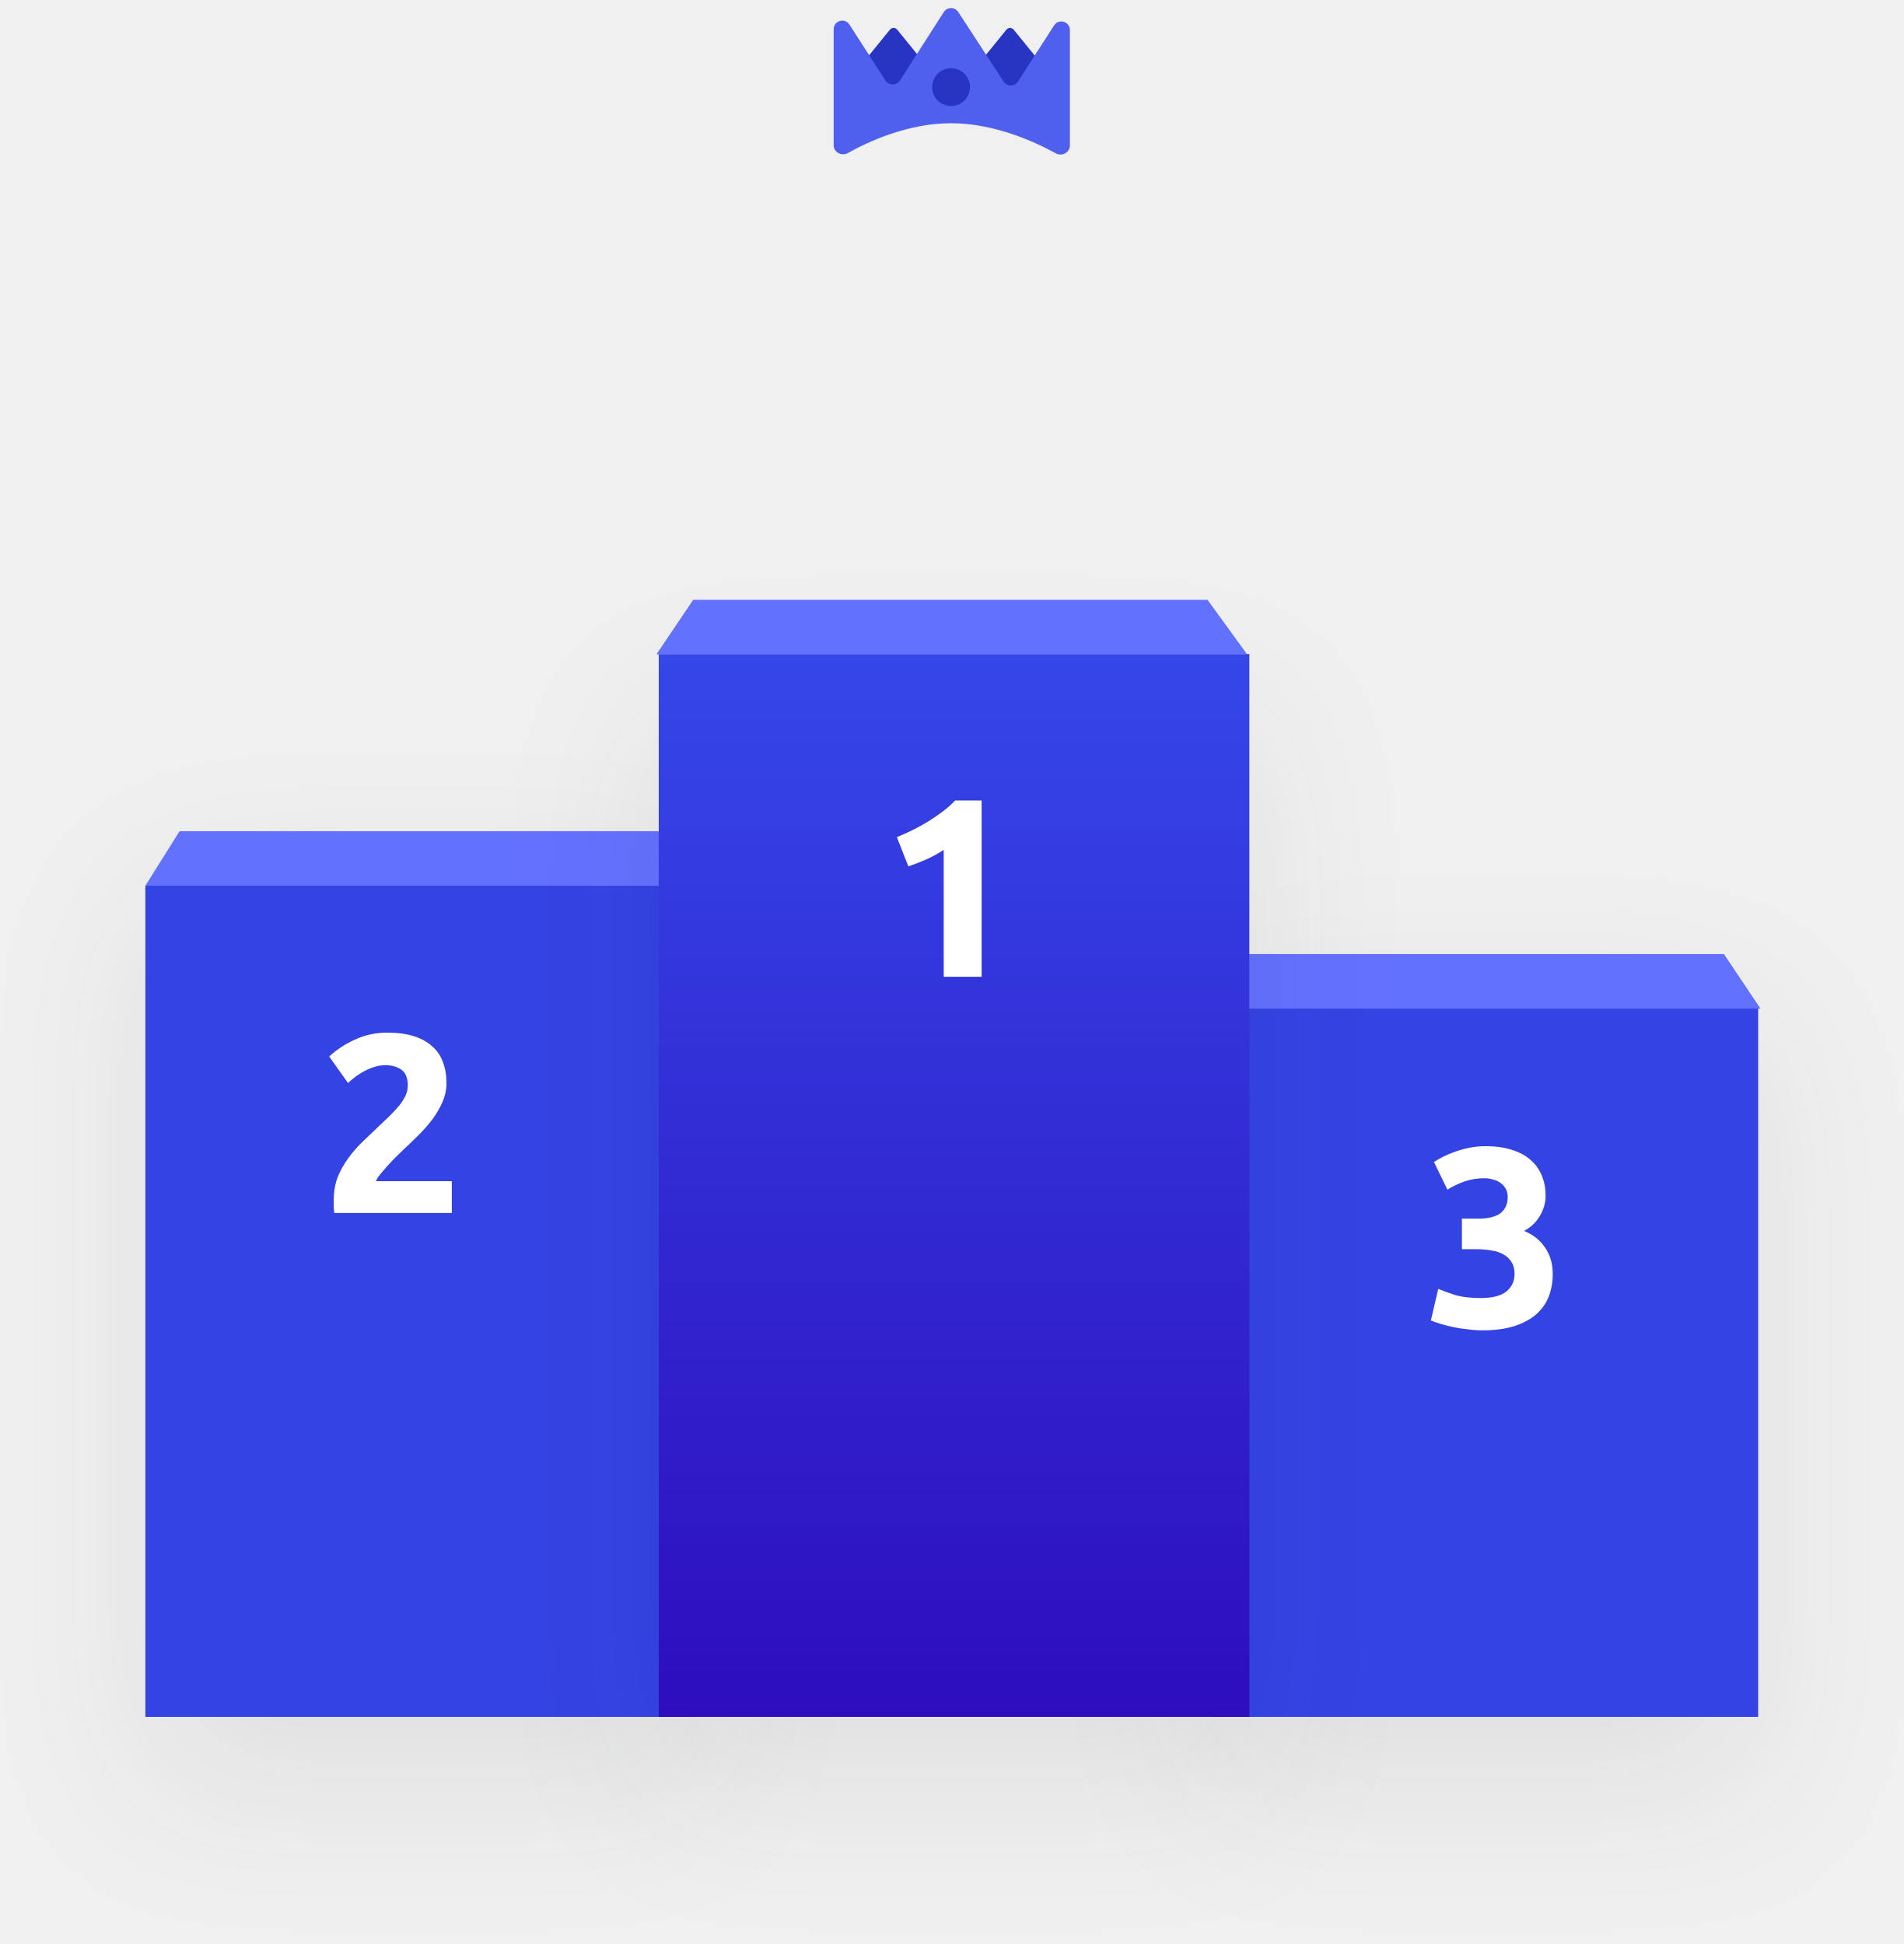
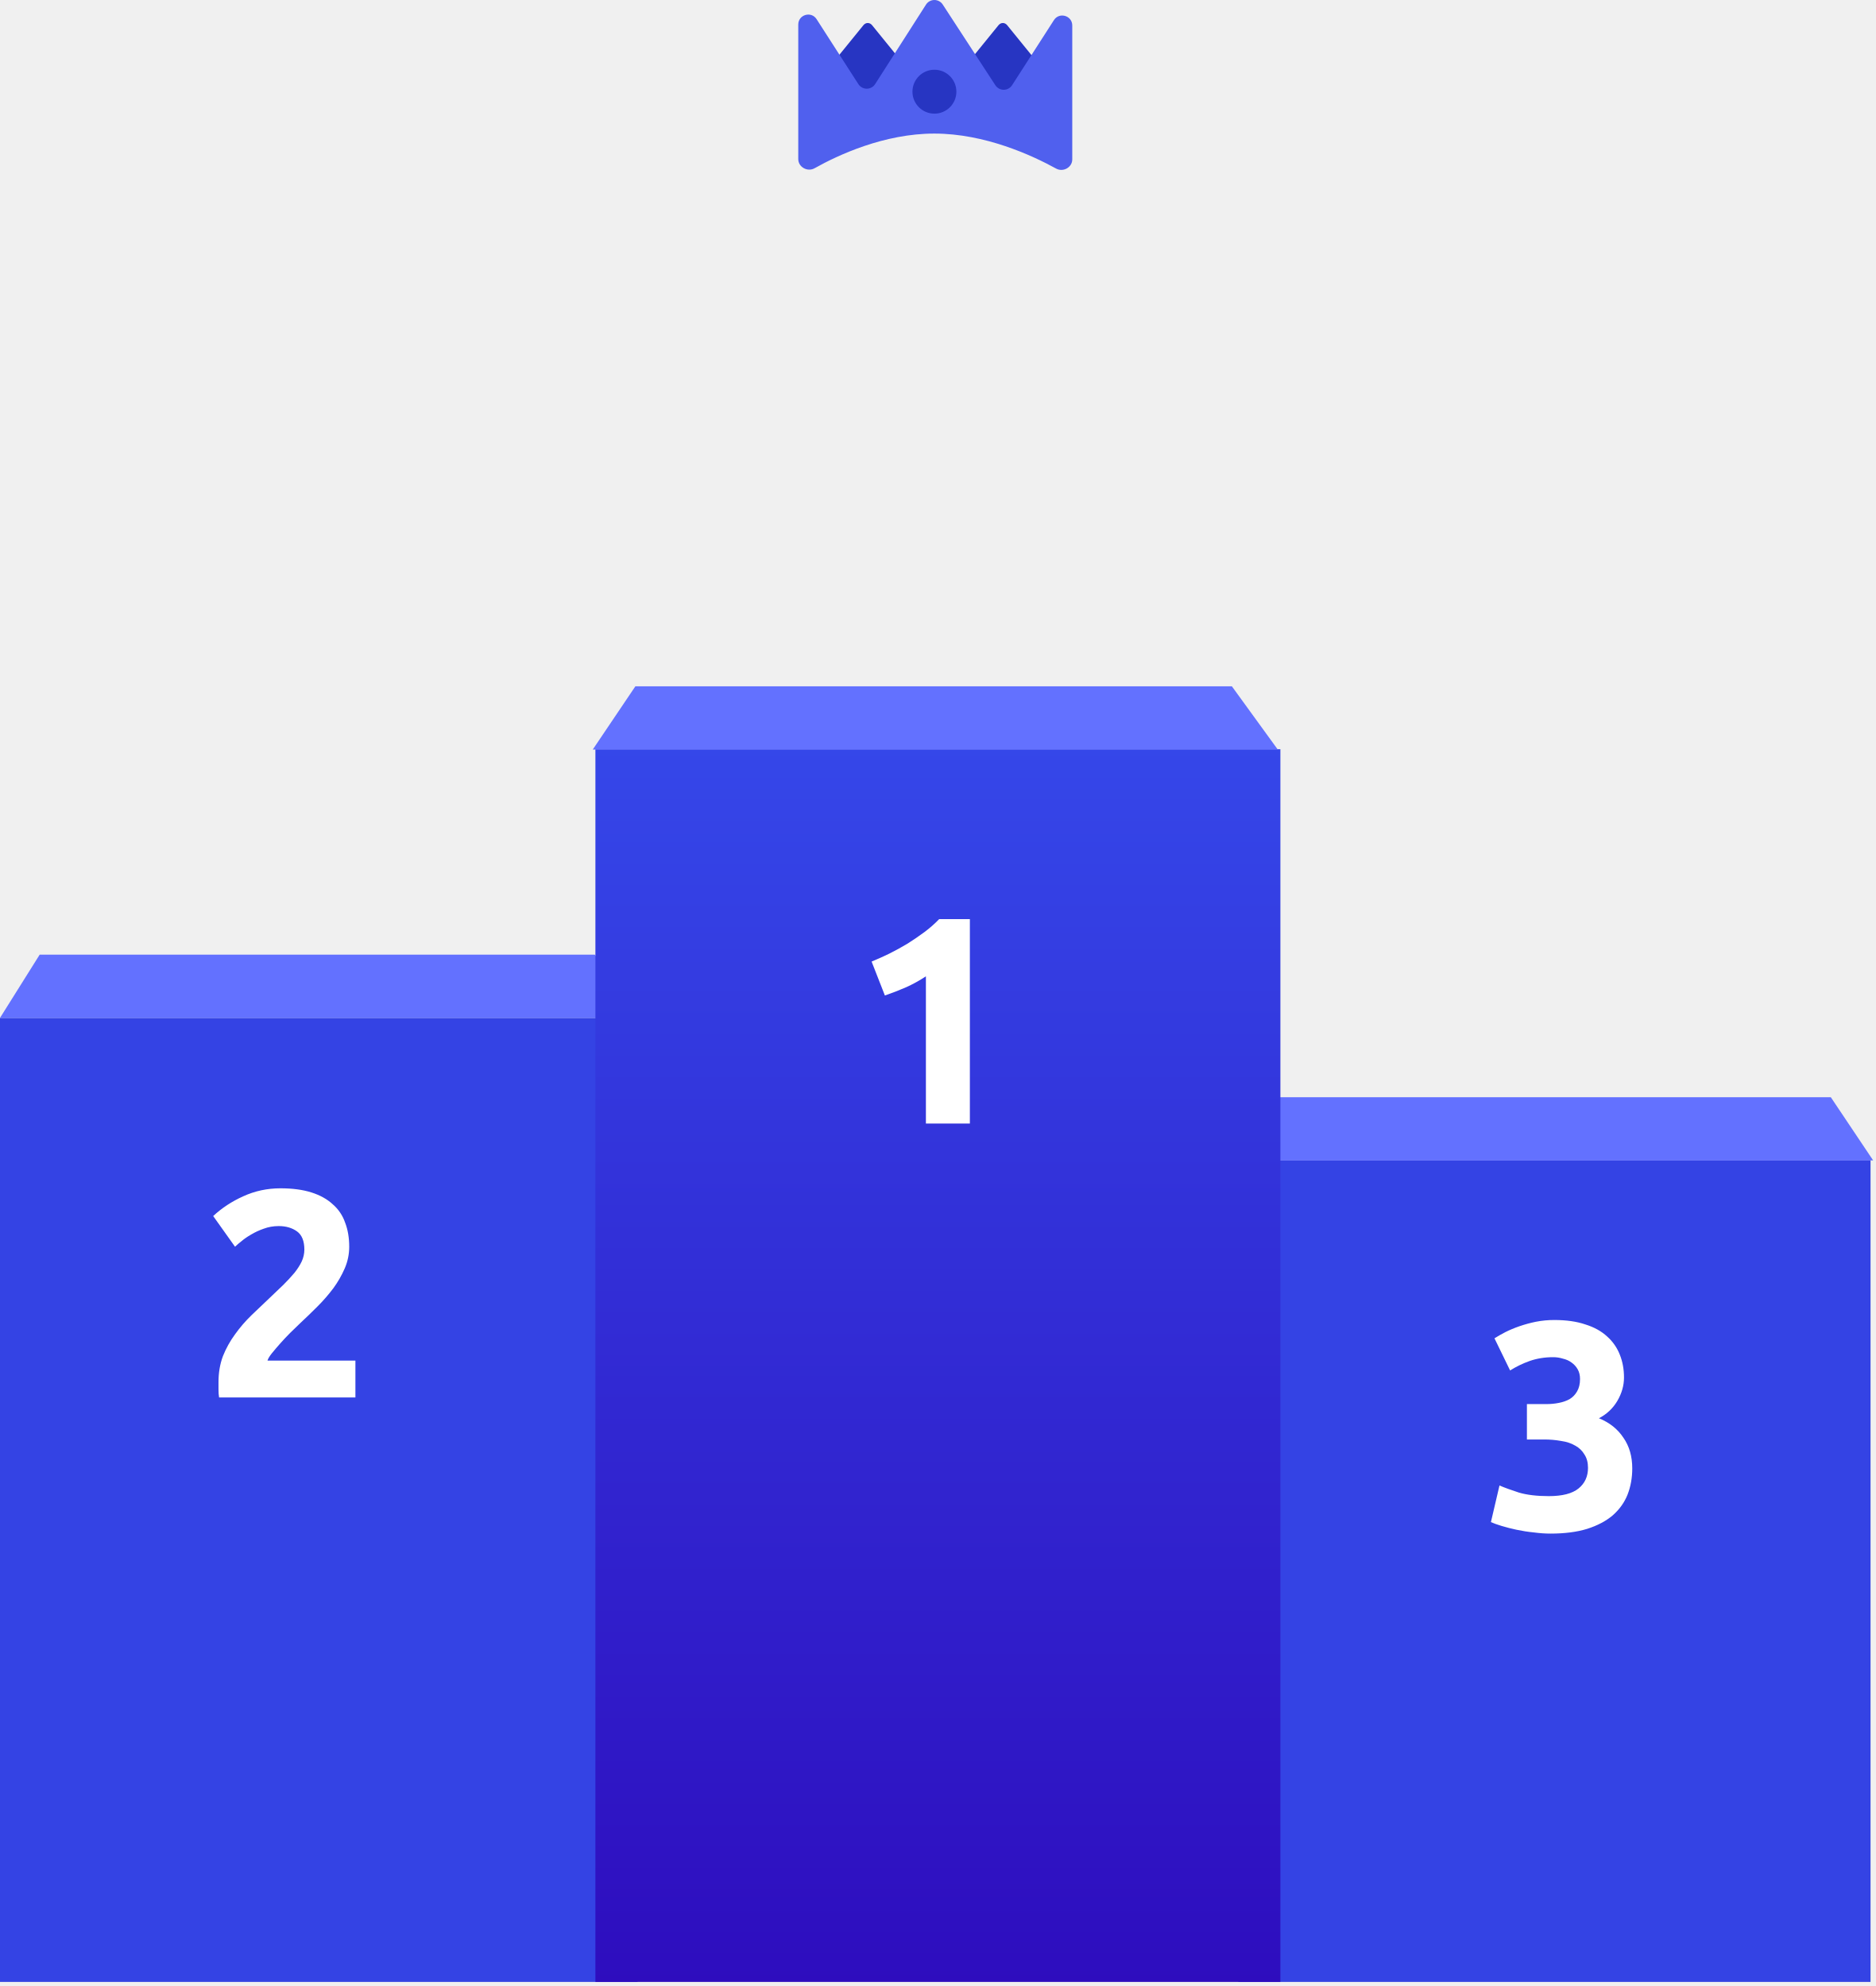
- <svg xmlns="http://www.w3.org/2000/svg" width="419" height="428" viewBox="0 0 419 428" fill="none">
-   <g filter="url(#filter0_d_26137_145037)">
-     <path d="M32 195h121v183H32V195Z" fill="#3443E4" />
-     <path d="M98.276 238.438c0 1.419-.28 2.782-.84 4.088a19.593 19.593 0 0 1-2.184 3.808 32.423 32.423 0 0 1-3.024 3.472 128.743 128.743 0 0 1-3.304 3.192c-.56.523-1.176 1.12-1.848 1.792a46.002 46.002 0 0 0-1.848 1.96 57.047 57.047 0 0 0-1.624 1.904c-.448.56-.728 1.027-.84 1.4h16.688v7H73.58c-.075-.41-.112-.933-.112-1.568v-1.344c0-1.792.28-3.434.84-4.928a18.686 18.686 0 0 1 2.296-4.144 26.487 26.487 0 0 1 3.136-3.64 310.07 310.07 0 0 0 3.528-3.36c.896-.858 1.736-1.661 2.52-2.408a35.698 35.698 0 0 0 2.072-2.24c.597-.746 1.064-1.474 1.4-2.184a5.415 5.415 0 0 0 .504-2.24c0-1.642-.467-2.8-1.4-3.472-.933-.672-2.09-1.008-3.472-1.008-1.008 0-1.96.168-2.856.504-.859.299-1.661.672-2.408 1.12-.71.411-1.325.84-1.848 1.288a13.94 13.94 0 0 0-1.176 1.008l-4.144-5.824c1.643-1.53 3.547-2.781 5.712-3.752 2.203-1.008 4.555-1.512 7.056-1.512 2.277 0 4.237.262 5.88.784 1.643.523 2.987 1.27 4.032 2.24a8.005 8.005 0 0 1 2.352 3.472c.523 1.344.784 2.875.784 4.592Z" fill="white" />
-     <path d="M39.526 183 32 195h121l-8.105-12H39.526Z" fill="#6371FF" />
+ <svg xmlns="http://www.w3.org/2000/svg" width="100%" height="100%" viewBox="0 0 356 377" version="1.1" xml:space="preserve" style="fill-rule:evenodd;clip-rule:evenodd;stroke-linejoin:round;stroke-miterlimit:2;">
+   <g>
+     <rect x="0" y="193.226" width="121" height="183" style="fill:#3443e4;fill-rule:nonzero;" />
+     <path d="M66.276,236.664c0,1.419 -0.28,2.782 -0.84,4.088c-0.583,1.347 -1.316,2.625 -2.184,3.808c-0.924,1.228 -1.935,2.388 -3.024,3.472c-1.082,1.084 -2.184,2.148 -3.304,3.192c-0.56,0.523 -1.176,1.12 -1.848,1.792c-0.635,0.635 -1.251,1.289 -1.848,1.96c-0.555,0.623 -1.097,1.258 -1.624,1.904c-0.448,0.56 -0.728,1.027 -0.84,1.4l16.688,0l0,7l-25.872,0c-0.075,-0.41 -0.112,-0.933 -0.112,-1.568l0,-1.344c0,-1.792 0.28,-3.434 0.84,-4.928c0.586,-1.473 1.358,-2.866 2.296,-4.144c0.933,-1.306 1.983,-2.524 3.136,-3.64c1.185,-1.111 2.361,-2.231 3.528,-3.36c0.896,-0.858 1.736,-1.661 2.52,-2.408c0.722,-0.717 1.414,-1.464 2.072,-2.24c0.597,-0.746 1.064,-1.474 1.4,-2.184c0.326,-0.702 0.498,-1.466 0.504,-2.24c0,-1.642 -0.467,-2.8 -1.4,-3.472c-0.933,-0.672 -2.09,-1.008 -3.472,-1.008c-1.008,0 -1.96,0.168 -2.856,0.504c-0.859,0.299 -1.661,0.672 -2.408,1.12c-0.71,0.411 -1.325,0.84 -1.848,1.288c-0.41,0.314 -0.803,0.651 -1.176,1.008l-4.144,-5.824c1.643,-1.53 3.547,-2.781 5.712,-3.752c2.203,-1.008 4.555,-1.512 7.056,-1.512c2.277,0 4.237,0.262 5.88,0.784c1.643,0.523 2.987,1.27 4.032,2.24c1.079,0.928 1.891,2.126 2.352,3.472c0.523,1.344 0.784,2.875 0.784,4.592Z" style="fill:#fff;fill-rule:nonzero;" />
+     <path d="M7.526,181.226l-7.526,12l121,0l-8.105,-12l-105.369,0Z" style="fill:#6371ff;fill-rule:nonzero;" />
  </g>
-   <g filter="url(#filter1_d_26137_145037)">
-     <path d="M267 222h120v156H267V222Z" fill="#3443E4" />
-     <path d="M326.268 292.894c-1.008 0-2.072-.074-3.192-.224a29.493 29.493 0 0 1-3.248-.504 34.935 34.935 0 0 1-2.856-.728c-.859-.261-1.531-.504-2.016-.728l1.624-6.944c.971.411 2.203.859 3.696 1.344 1.531.448 3.416.672 5.656.672 2.576 0 4.461-.485 5.656-1.456 1.195-.97 1.792-2.277 1.792-3.92 0-1.008-.224-1.848-.672-2.52a4.428 4.428 0 0 0-1.736-1.68c-.747-.448-1.643-.746-2.688-.896a17.903 17.903 0 0 0-3.248-.28h-3.248v-6.72h3.696c.821 0 1.605-.074 2.352-.224.784-.149 1.475-.392 2.072-.728a4.017 4.017 0 0 0 1.4-1.456c.373-.634.56-1.418.56-2.352 0-.709-.149-1.325-.448-1.848a3.908 3.908 0 0 0-1.176-1.288c-.448-.336-.989-.578-1.624-.728a6.178 6.178 0 0 0-1.848-.28c-1.605 0-3.099.243-4.48.728a18.897 18.897 0 0 0-3.696 1.792l-2.968-6.104a31.837 31.837 0 0 1 2.072-1.176c.821-.41 1.717-.784 2.688-1.12a24.721 24.721 0 0 1 3.08-.84 17.958 17.958 0 0 1 3.528-.336c2.277 0 4.237.28 5.88.84 1.68.523 3.061 1.288 4.144 2.296a8.972 8.972 0 0 1 2.408 3.472c.523 1.307.784 2.744.784 4.312 0 1.531-.429 3.024-1.288 4.48a8.547 8.547 0 0 1-3.472 3.248c2.016.822 3.565 2.054 4.648 3.696 1.12 1.606 1.68 3.547 1.68 5.824 0 1.792-.299 3.454-.896 4.984-.597 1.494-1.531 2.8-2.8 3.92-1.269 1.083-2.893 1.942-4.872 2.576-1.941.598-4.256.896-6.944.896Z" fill="white" />
-     <path d="m274.964 210.054-7.464 12h120l-8.038-12H274.964Z" fill="#6371FF" />
+   <g>
+     <rect x="235" y="220.226" width="120" height="156" style="fill:#3443e4;fill-rule:nonzero;" />
+     <path d="M294.268,291.12c-1.008,0 -2.072,-0.074 -3.192,-0.224c-1.091,-0.107 -2.176,-0.276 -3.248,-0.504c-0.962,-0.202 -1.915,-0.445 -2.856,-0.728c-0.859,-0.261 -1.531,-0.504 -2.016,-0.728l1.624,-6.944c0.971,0.411 2.203,0.859 3.696,1.344c1.531,0.448 3.416,0.672 5.656,0.672c2.576,0 4.461,-0.485 5.656,-1.456c1.195,-0.97 1.792,-2.277 1.792,-3.92c-0,-1.008 -0.224,-1.848 -0.672,-2.52c-0.412,-0.71 -1.013,-1.292 -1.736,-1.68c-0.747,-0.448 -1.643,-0.746 -2.688,-0.896c-1.072,-0.192 -2.159,-0.285 -3.248,-0.28l-3.248,0l-0,-6.72l3.696,0c0.821,0 1.605,-0.074 2.352,-0.224c0.784,-0.149 1.475,-0.392 2.072,-0.728c0.583,-0.358 1.065,-0.859 1.4,-1.456c0.373,-0.634 0.56,-1.418 0.56,-2.352c-0,-0.709 -0.149,-1.325 -0.448,-1.848c-0.29,-0.512 -0.692,-0.953 -1.176,-1.288c-0.448,-0.336 -0.989,-0.578 -1.624,-0.728c-0.598,-0.186 -1.221,-0.281 -1.848,-0.28c-1.605,0 -3.099,0.243 -4.48,0.728c-1.293,0.461 -2.533,1.062 -3.696,1.792l-2.968,-6.104c0.676,-0.418 1.367,-0.81 2.072,-1.176c0.821,-0.41 1.717,-0.784 2.688,-1.12c1.007,-0.346 2.036,-0.626 3.08,-0.84c1.162,-0.228 2.344,-0.34 3.528,-0.336c2.277,0 4.237,0.28 5.88,0.84c1.68,0.523 3.061,1.288 4.144,2.296c1.068,0.949 1.893,2.14 2.408,3.472c0.523,1.307 0.784,2.744 0.784,4.312c-0,1.531 -0.429,3.024 -1.288,4.48c-0.827,1.389 -2.031,2.516 -3.472,3.248c2.016,0.822 3.565,2.054 4.648,3.696c1.12,1.606 1.68,3.547 1.68,5.824c-0,1.792 -0.299,3.454 -0.896,4.984c-0.597,1.494 -1.531,2.8 -2.8,3.92c-1.269,1.083 -2.893,1.942 -4.872,2.576c-1.941,0.598 -4.256,0.896 -6.944,0.896Z" style="fill:#fff;fill-rule:nonzero;" />
+     <path d="M242.964,208.28l-7.464,12l120,0l-8.038,-12l-104.498,0Z" style="fill:#6371ff;fill-rule:nonzero;" />
  </g>
-   <g filter="url(#filter2_d_26137_145037)">
-     <path d="M145 144h130v234H145V144Z" fill="url(#paint0_linear_26137_145037)" />
+   <g>
+     <rect x="113" y="142.226" width="130" height="234" style="fill:url(#_Linear1);fill-rule:nonzero;" />
  </g>
-   <path d="M197.42 184.31a63.033 63.033 0 0 0 3.36-1.512 51.348 51.348 0 0 0 3.472-1.904 52.713 52.713 0 0 0 3.192-2.184 22.725 22.725 0 0 0 2.8-2.464h5.824v38.808h-8.344V187.11a27.222 27.222 0 0 1-3.752 2.072 55.214 55.214 0 0 1-4.032 1.568l-2.52-6.44Z" fill="white" />
-   <path d="m152.586 132.054-8.086 12h130l-8.708-12H152.586Z" fill="#6371FF" />
-   <path d="M195.86 6.562c.456-.562 1.196-.562 1.653 0l5.872 7.228c.457.561.457 1.472 0 2.034l-5.872 7.228c-.457.562-1.197.562-1.653 0l-5.873-7.228c-.457-.562-.457-1.473 0-2.034l5.873-7.228Zm25.638 0c.457-.562 1.197-.562 1.654 0l5.872 7.228c.457.561.457 1.472 0 2.034l-5.872 7.228c-.457.562-1.197.562-1.653 0l-5.873-7.228c-.457-.562-.457-1.473 0-2.034l5.872-7.228Z" fill="#2735C2" />
-   <path d="M235.5 6.615v25.418c0 1.518-1.731 2.475-3.061 1.742-4.523-2.493-13.5-6.645-23.12-6.645-9.538 0-18.271 4.083-22.723 6.582-1.335.749-3.096-.21-3.096-1.74V6.434c0-1.886 2.46-2.608 3.479-1.021l7.927 12.33a1.89 1.89 0 0 0 3.182-.003l9.654-15.094a1.89 1.89 0 0 1 3.176-.014l9.988 15.325a1.89 1.89 0 0 0 3.173-.01l7.942-12.354c1.019-1.586 3.479-.864 3.479 1.022Z" fill="#5060EE" />
-   <circle cx="209.339" cy="19.178" r="4.169" fill="#2735C2" />
+   <path d="M165.42,182.536c1.134,-0.471 2.255,-0.975 3.36,-1.512c1.181,-0.59 2.34,-1.225 3.472,-1.904c1.09,-0.689 2.155,-1.417 3.192,-2.184c0.999,-0.743 1.936,-1.567 2.8,-2.464l5.824,0l-0,38.808l-8.344,0l-0,-27.944c-1.194,0.788 -2.449,1.481 -3.752,2.072c-1.323,0.575 -2.668,1.098 -4.032,1.568l-2.52,-6.44Z" style="fill:#fff;fill-rule:nonzero;" />
+   <path d="M120.586,130.28l-8.086,12l130,0l-8.708,-12l-113.206,0Z" style="fill:#6371ff;fill-rule:nonzero;" />
+   <path d="M163.86,4.788c0.456,-0.562 1.196,-0.562 1.653,0l5.872,7.228c0.457,0.561 0.457,1.472 0,2.034l-5.872,7.228c-0.457,0.562 -1.197,0.562 -1.653,0l-5.873,-7.228c-0.457,-0.562 -0.457,-1.473 0,-2.034l5.873,-7.228Zm25.638,0c0.457,-0.562 1.197,-0.562 1.654,0l5.872,7.228c0.457,0.561 0.457,1.472 0,2.034l-5.872,7.228c-0.457,0.562 -1.197,0.562 -1.653,0l-5.873,-7.228c-0.457,-0.562 -0.457,-1.473 0,-2.034l5.872,-7.228Z" style="fill:#2735c2;fill-rule:nonzero;" />
+   <path d="M203.5,4.841l0,25.418c0,1.518 -1.731,2.475 -3.061,1.742c-4.523,-2.493 -13.5,-6.645 -23.12,-6.645c-9.538,0 -18.271,4.083 -22.723,6.582c-1.335,0.749 -3.096,-0.21 -3.096,-1.74l0,-25.538c0,-1.886 2.46,-2.608 3.479,-1.021l7.927,12.33c0.347,0.541 0.947,0.868 1.59,0.868c0.644,0 1.245,-0.329 1.592,-0.871l9.654,-15.094c0.347,-0.543 0.948,-0.872 1.593,-0.872c0.638,0 1.235,0.323 1.583,0.858l9.988,15.325c0.349,0.535 0.945,0.858 1.583,0.858c0.643,-0 1.243,-0.328 1.59,-0.868l7.942,-12.354c1.019,-1.586 3.479,-0.864 3.479,1.022Z" style="fill:#5060ee;fill-rule:nonzero;" />
+   <circle cx="177.339" cy="17.405" r="4.169" style="fill:#2735c2;" />
  <defs>
-     <filter id="filter0_d_26137_145037" x="-3" y="163" width="191" height="265" filterUnits="userSpaceOnUse" color-interpolation-filters="sRGB">
-       <feFlood flood-opacity="0" result="BackgroundImageFix" />
-       <feColorMatrix in="SourceAlpha" type="matrix" values="0 0 0 0 0 0 0 0 0 0 0 0 0 0 0 0 0 0 127 0" result="hardAlpha" />
-       <feOffset dy="15" />
-       <feGaussianBlur stdDeviation="17.5" />
-       <feColorMatrix type="matrix" values="0 0 0 0 0.129 0 0 0 0 0.133 0 0 0 0 0.145 0 0 0 0.08 0" />
-       <feBlend mode="normal" in2="BackgroundImageFix" result="effect1_dropShadow_26137_145037" />
-       <feBlend mode="normal" in="SourceGraphic" in2="effect1_dropShadow_26137_145037" result="shape" />
-     </filter>
-     <filter id="filter1_d_26137_145037" x="232" y="190.054" width="190.5" height="237.946" filterUnits="userSpaceOnUse" color-interpolation-filters="sRGB">
-       <feFlood flood-opacity="0" result="BackgroundImageFix" />
-       <feColorMatrix in="SourceAlpha" type="matrix" values="0 0 0 0 0 0 0 0 0 0 0 0 0 0 0 0 0 0 127 0" result="hardAlpha" />
-       <feOffset dy="15" />
-       <feGaussianBlur stdDeviation="17.5" />
-       <feColorMatrix type="matrix" values="0 0 0 0 0.129 0 0 0 0 0.133 0 0 0 0 0.145 0 0 0 0.08 0" />
-       <feBlend mode="normal" in2="BackgroundImageFix" result="effect1_dropShadow_26137_145037" />
-       <feBlend mode="normal" in="SourceGraphic" in2="effect1_dropShadow_26137_145037" result="shape" />
-     </filter>
-     <filter id="filter2_d_26137_145037" x="110" y="124" width="200" height="304" filterUnits="userSpaceOnUse" color-interpolation-filters="sRGB">
-       <feFlood flood-opacity="0" result="BackgroundImageFix" />
-       <feColorMatrix in="SourceAlpha" type="matrix" values="0 0 0 0 0 0 0 0 0 0 0 0 0 0 0 0 0 0 127 0" result="hardAlpha" />
-       <feOffset dy="15" />
-       <feGaussianBlur stdDeviation="17.5" />
-       <feColorMatrix type="matrix" values="0 0 0 0 0.129 0 0 0 0 0.133 0 0 0 0 0.145 0 0 0 0.08 0" />
-       <feBlend mode="normal" in2="BackgroundImageFix" result="effect1_dropShadow_26137_145037" />
-       <feBlend mode="normal" in="SourceGraphic" in2="effect1_dropShadow_26137_145037" result="shape" />
-     </filter>
-     <linearGradient id="paint0_linear_26137_145037" x1="210" y1="144" x2="210" y2="378" gradientUnits="userSpaceOnUse">
-       <stop stop-color="#3547E9" />
-       <stop offset="1" stop-color="#2E0DBE" />
+     <linearGradient id="_Linear1" x1="0" y1="0" x2="1" y2="0" gradientUnits="userSpaceOnUse" gradientTransform="matrix(1.43284e-14,234,-234,1.43284e-14,178,142.226)">
+       <stop offset="0" style="stop-color:#3547e9;stop-opacity:1" />
+       <stop offset="1" style="stop-color:#2e0dbe;stop-opacity:1" />
    </linearGradient>
  </defs>
</svg>
